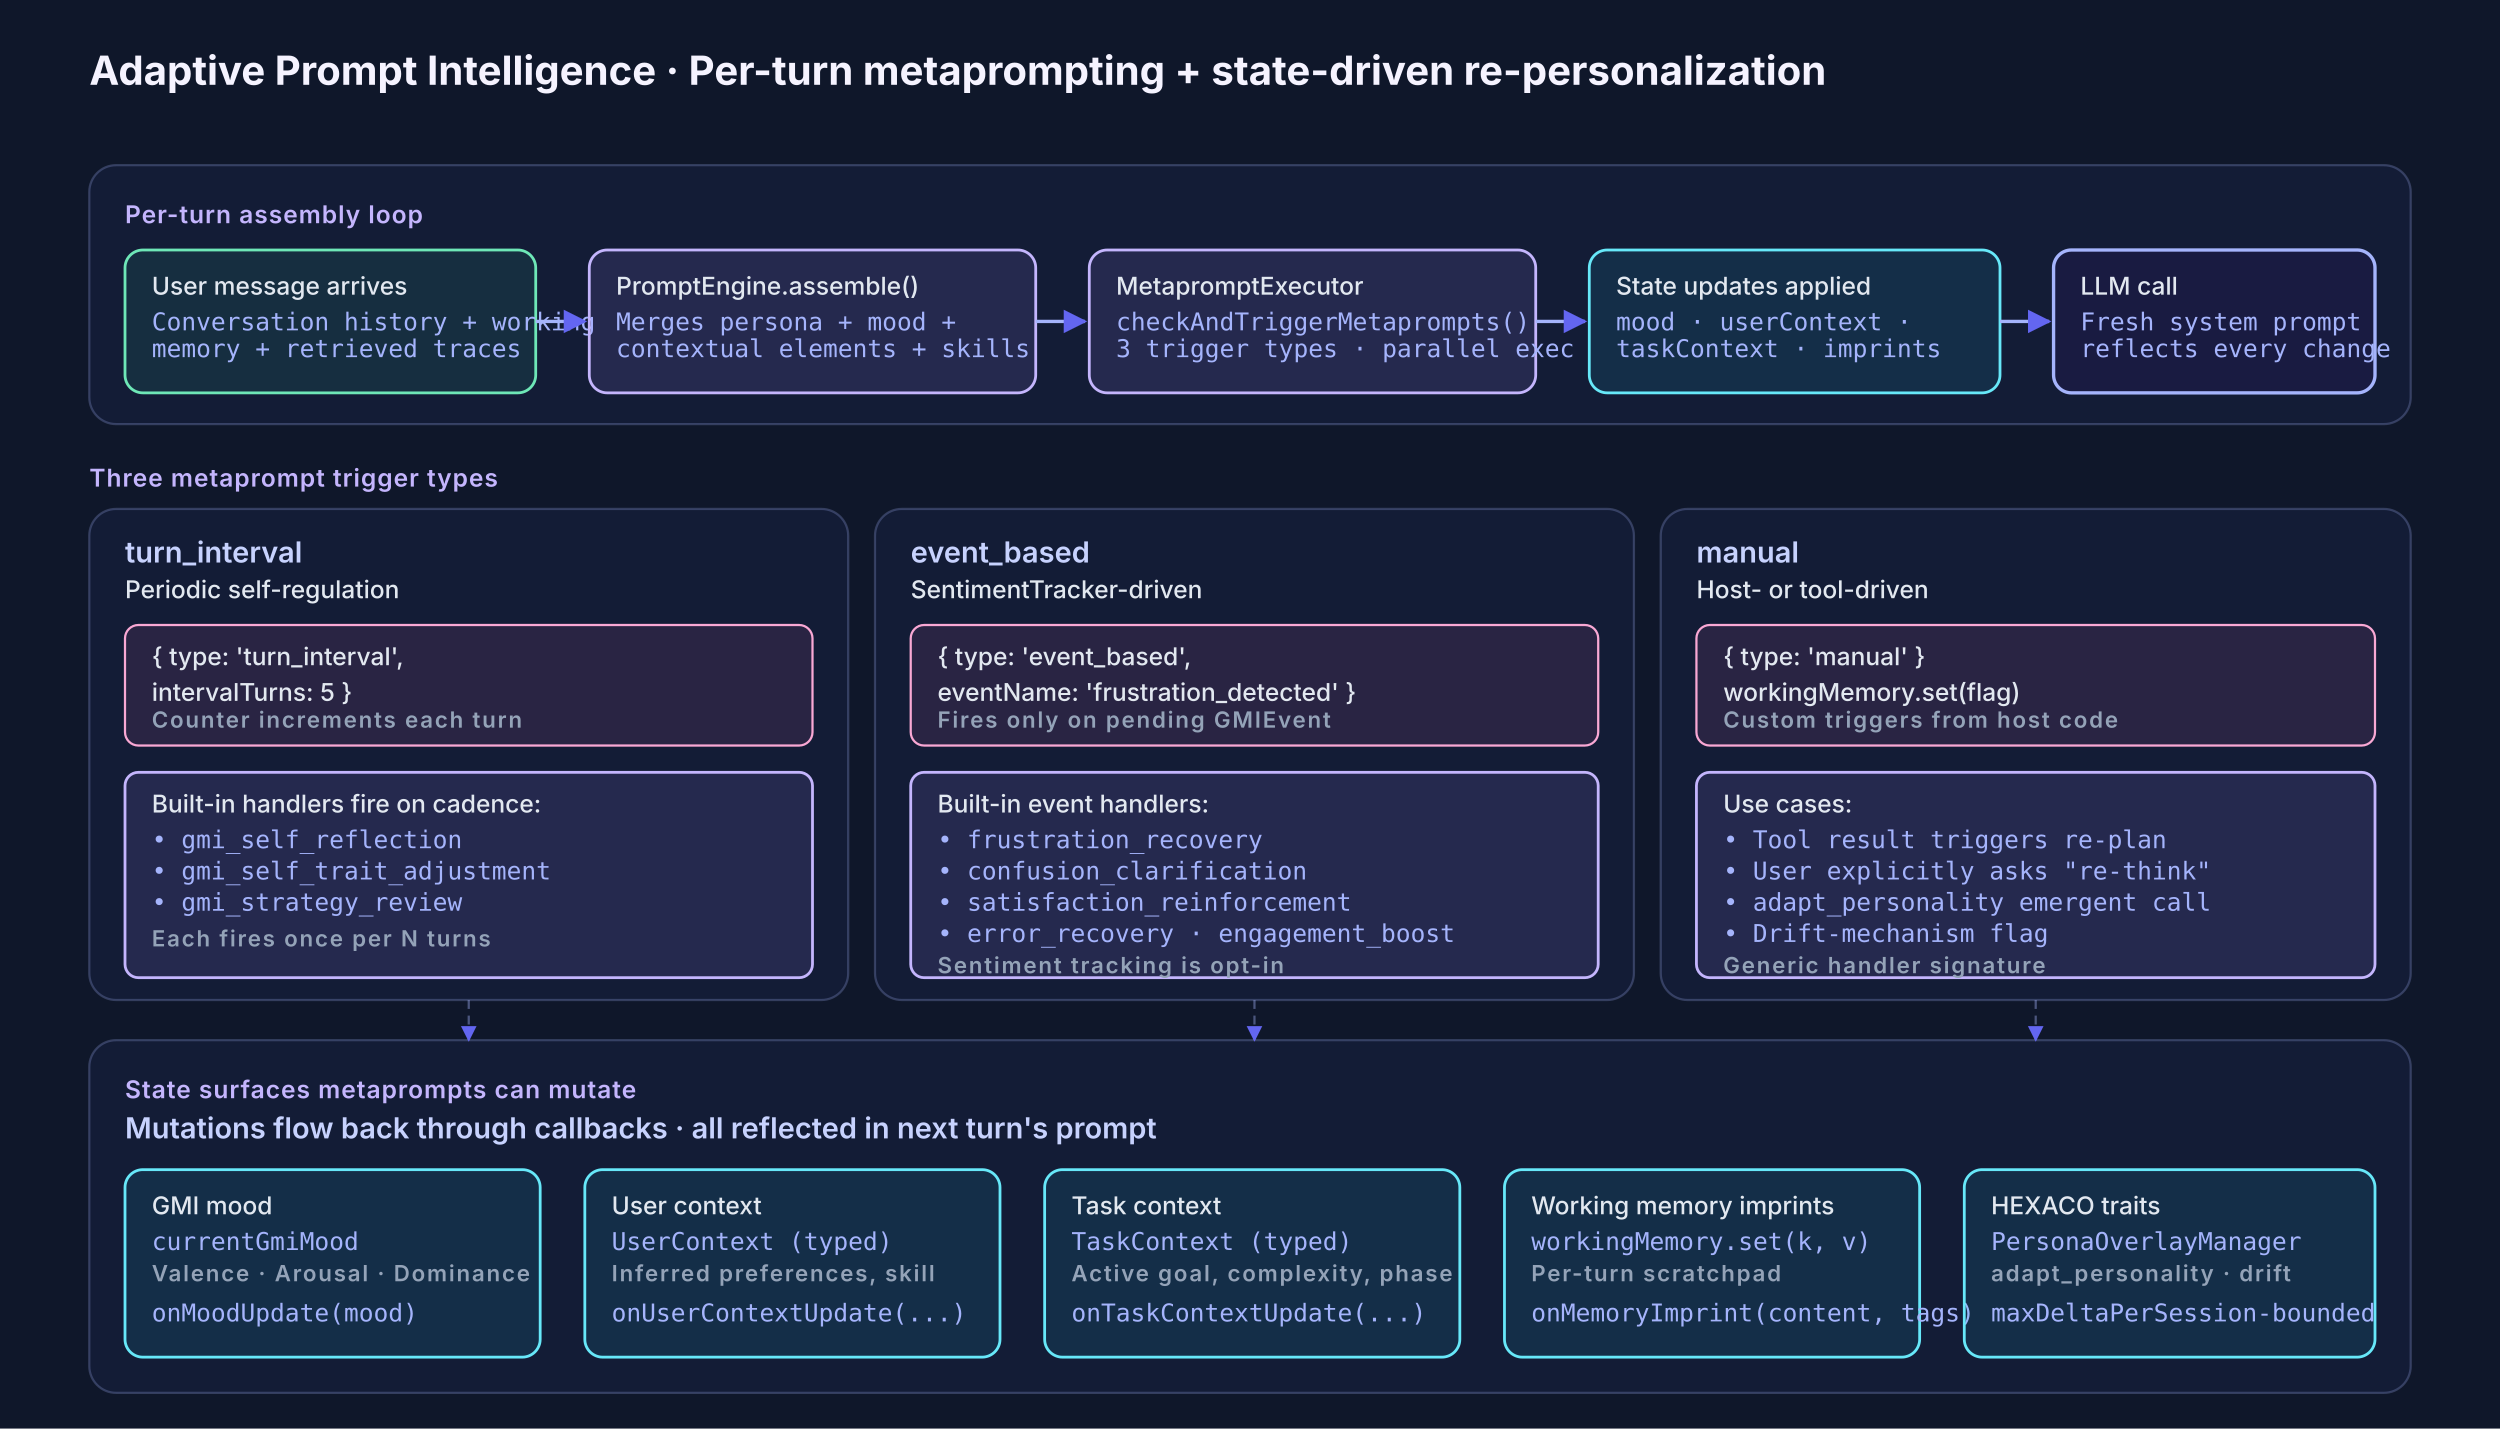
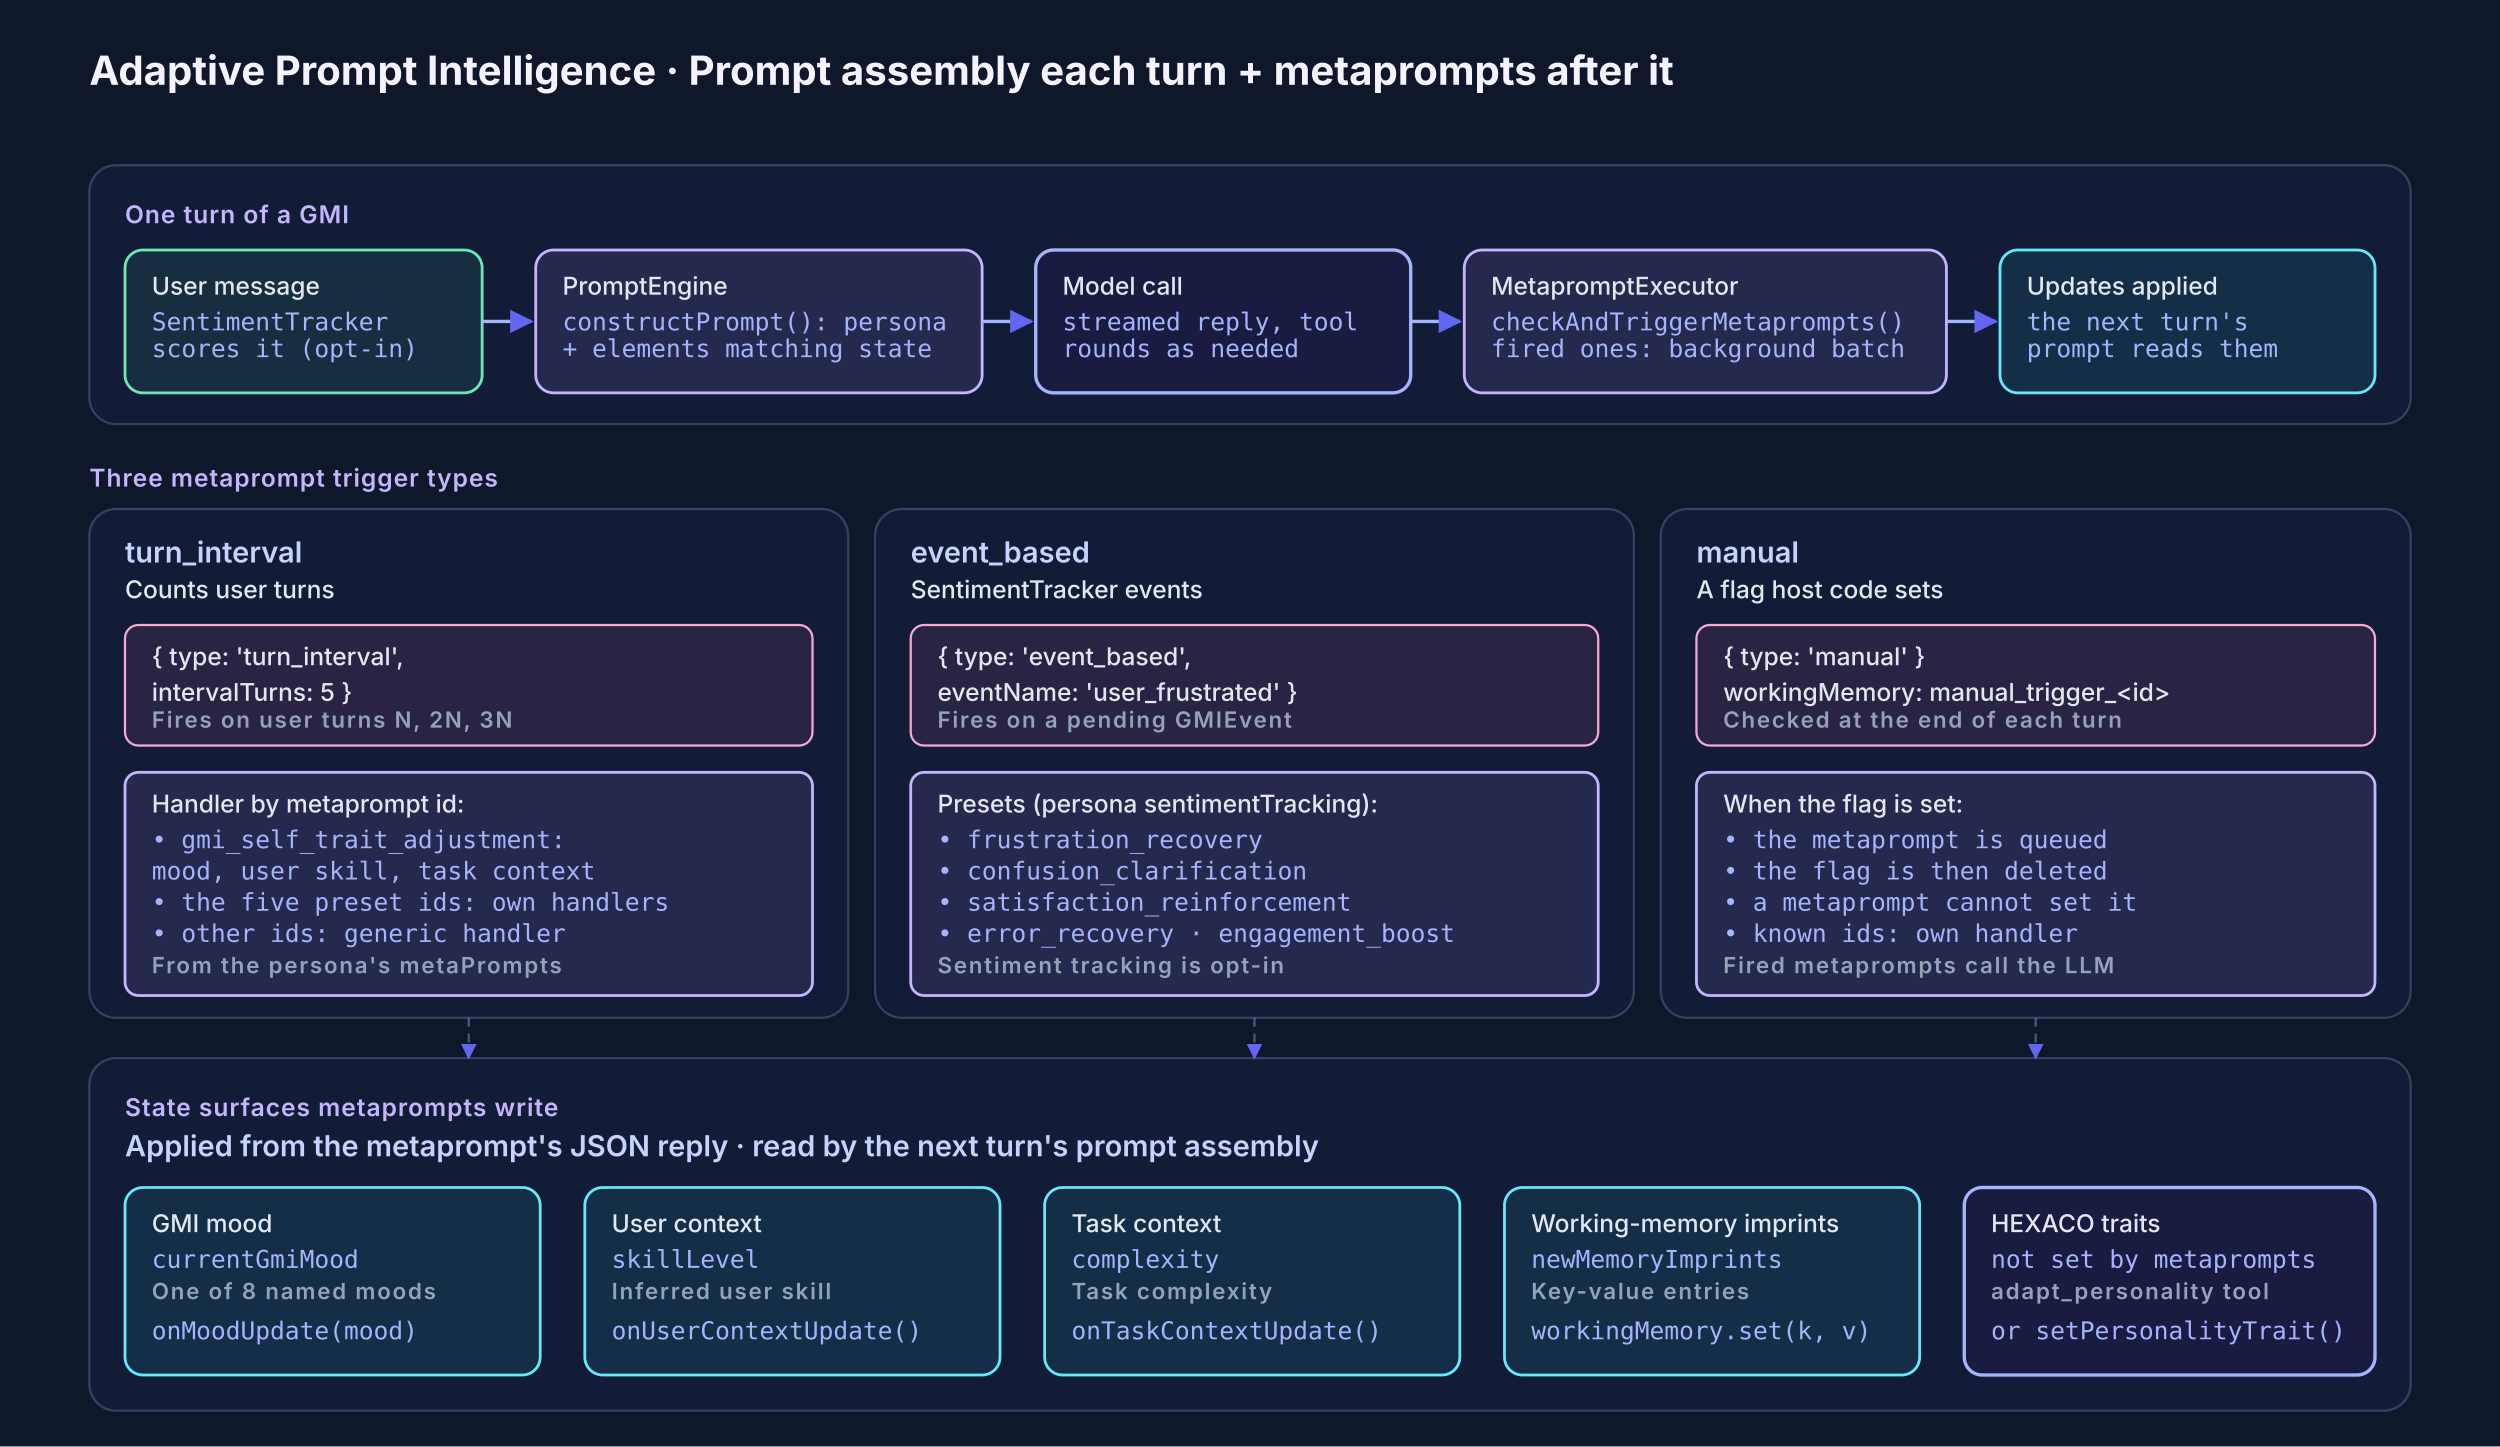
- <svg xmlns="http://www.w3.org/2000/svg" viewBox="0 0 1120 640" width="1120" height="640">
+ <svg xmlns="http://www.w3.org/2000/svg" viewBox="0 0 1120 648" width="1120" height="648">
  <defs>
    <linearGradient id="ai-brand" x1="0%" y1="0%" x2="100%" y2="0%">
      <stop offset="0%" stop-color="#6366f1" />
      <stop offset="50%" stop-color="#8b5cf6" />
      <stop offset="100%" stop-color="#ec4899" />
    </linearGradient>
    <style>
      .bg { fill: #0f172a; }
      .lane-bg { fill: rgba(99, 102, 241, 0.06); stroke: rgba(165, 180, 252, 0.25); stroke-width: 1; }
      .card { fill: rgba(30, 27, 75, 0.55); stroke: #a5b4fc; stroke-width: 1.5; }
      .trigger { fill: rgba(244, 114, 182, 0.10); stroke: #f9a8d4; stroke-width: 1; }
      .handler { fill: rgba(167, 139, 250, 0.12); stroke: #c4b5fd; stroke-width: 1.25; }
      .state { fill: rgba(34, 211, 238, 0.10); stroke: #67e8f9; stroke-width: 1.25; }
      .turn { fill: rgba(52, 211, 153, 0.10); stroke: #6ee7b7; stroke-width: 1.25; }
      .arrow { stroke: #a5b4fc; stroke-width: 1.5; fill: none; }
      .arrow-soft { stroke: rgba(165, 180, 252, 0.4); stroke-width: 1; fill: none; stroke-dasharray: 4 3; }
      .h1 { font: 700 18px Inter, system-ui, sans-serif; fill: #f5f3ff; }
      .h2 { font: 600 13px Inter, system-ui, sans-serif; fill: #c7d2fe; }
      .h3 { font: 600 11px Inter, system-ui, sans-serif; fill: #c4b5fd; letter-spacing: 0.04em; text-transform: uppercase; }
      .b { font: 500 11px Inter, system-ui, sans-serif; fill: #e2e8f0; }
      .m { font: 11px 'JetBrains Mono', ui-monospace, monospace; fill: #a5b4fc; }
      .lbl { font: 600 10px Inter, system-ui, sans-serif; fill: #94a3b8; letter-spacing: 0.08em; text-transform: uppercase; }
    </style>
    <marker id="ai-arrow" viewBox="0 0 10 10" refX="9" refY="5" markerWidth="7" markerHeight="7" orient="auto">
      <path d="M 0 0 L 10 5 L 0 10 z" fill="#6366f1" />
    </marker>
  </defs>
-   <rect class="bg" x="0" y="0" width="1120" height="640" />
-   <text x="40" y="38" class="h1">Adaptive Prompt Intelligence · Per-turn metaprompting + state-driven re-personalization</text>
+   <rect class="bg" x="0" y="0" width="1120" height="648" />
+   <text x="40" y="38" class="h1">Adaptive Prompt Intelligence · Prompt assembly each turn + metaprompts after it</text>
  <line x1="40" y1="52" x2="1080" y2="52" stroke="url(#ai-brand)" stroke-width="2" />
  <rect x="40" y="74" width="1040" height="116" rx="12" class="lane-bg" />
-   <text x="56" y="100" class="h3">Per-turn assembly loop</text>
-   <rect x="56" y="112" width="184" height="64" rx="8" class="turn" />
-   <text x="68" y="132" class="b">User message arrives</text>
-   <text x="68" y="148" class="m">Conversation history + working</text>
-   <text x="68" y="160" class="m">memory + retrieved traces</text>
-   <rect x="264" y="112" width="200" height="64" rx="8" class="handler" />
-   <text x="276" y="132" class="b">PromptEngine.assemble()</text>
-   <text x="276" y="148" class="m">Merges persona + mood +</text>
-   <text x="276" y="160" class="m">contextual elements + skills</text>
-   <rect x="488" y="112" width="200" height="64" rx="8" class="handler" />
-   <text x="500" y="132" class="b">MetapromptExecutor</text>
-   <text x="500" y="148" class="m">checkAndTriggerMetaprompts()</text>
-   <text x="500" y="160" class="m">3 trigger types · parallel exec</text>
-   <rect x="712" y="112" width="184" height="64" rx="8" class="state" />
-   <text x="724" y="132" class="b">State updates applied</text>
-   <text x="724" y="148" class="m">mood · userContext ·</text>
-   <text x="724" y="160" class="m">taskContext · imprints</text>
-   <rect x="920" y="112" width="144" height="64" rx="8" class="card" />
-   <text x="932" y="132" class="b">LLM call</text>
-   <text x="932" y="148" class="m">Fresh system prompt</text>
-   <text x="932" y="160" class="m">reflects every change</text>
-   <path d="M 240 144 L 262 144" class="arrow" marker-end="url(#ai-arrow)" />
-   <path d="M 464 144 L 486 144" class="arrow" marker-end="url(#ai-arrow)" />
-   <path d="M 688 144 L 710 144" class="arrow" marker-end="url(#ai-arrow)" />
-   <path d="M 896 144 L 918 144" class="arrow" marker-end="url(#ai-arrow)" />
+   <text x="56" y="100" class="h3">One turn of a GMI</text>
+   <rect x="56" y="112" width="160" height="64" rx="8" class="turn" />
+   <text x="68" y="132" class="b">User message</text>
+   <text x="68" y="148" class="m">SentimentTracker</text>
+   <text x="68" y="160" class="m">scores it (opt-in)</text>
+   <rect x="240" y="112" width="200" height="64" rx="8" class="handler" />
+   <text x="252" y="132" class="b">PromptEngine</text>
+   <text x="252" y="148" class="m">constructPrompt(): persona</text>
+   <text x="252" y="160" class="m">+ elements matching state</text>
+   <rect x="464" y="112" width="168" height="64" rx="8" class="card" />
+   <text x="476" y="132" class="b">Model call</text>
+   <text x="476" y="148" class="m">streamed reply, tool</text>
+   <text x="476" y="160" class="m">rounds as needed</text>
+   <rect x="656" y="112" width="216" height="64" rx="8" class="handler" />
+   <text x="668" y="132" class="b">MetapromptExecutor</text>
+   <text x="668" y="148" class="m">checkAndTriggerMetaprompts()</text>
+   <text x="668" y="160" class="m">fired ones: background batch</text>
+   <rect x="896" y="112" width="168" height="64" rx="8" class="state" />
+   <text x="908" y="132" class="b">Updates applied</text>
+   <text x="908" y="148" class="m">the next turn's</text>
+   <text x="908" y="160" class="m">prompt reads them</text>
+   <path d="M 216 144 L 238 144" class="arrow" marker-end="url(#ai-arrow)" />
+   <path d="M 440 144 L 462 144" class="arrow" marker-end="url(#ai-arrow)" />
+   <path d="M 632 144 L 654 144" class="arrow" marker-end="url(#ai-arrow)" />
+   <path d="M 872 144 L 894 144" class="arrow" marker-end="url(#ai-arrow)" />
  <text x="40" y="218" class="h3">Three metaprompt trigger types</text>
-   <rect x="40" y="228" width="340" height="220" rx="12" class="lane-bg" />
+   <rect x="40" y="228" width="340" height="228" rx="12" class="lane-bg" />
  <text x="56" y="252" class="h2">turn_interval</text>
-   <text x="56" y="268" class="b">Periodic self-regulation</text>
+   <text x="56" y="268" class="b">Counts user turns</text>
  <rect x="56" y="280" width="308" height="54" rx="6" class="trigger" />
  <text x="68" y="298" class="b">{ type: 'turn_interval',</text>
  <text x="68" y="314" class="b">  intervalTurns: 5 }</text>
-   <text x="68" y="326" class="lbl">Counter increments each turn</text>
-   <rect x="56" y="346" width="308" height="92" rx="6" class="handler" />
-   <text x="68" y="364" class="b">Built-in handlers fire on cadence:</text>
-   <text x="68" y="380" class="m">• gmi_self_reflection</text>
-   <text x="68" y="394" class="m">• gmi_self_trait_adjustment</text>
-   <text x="68" y="408" class="m">• gmi_strategy_review</text>
-   <text x="68" y="424" class="lbl">Each fires once per N turns</text>
-   <rect x="392" y="228" width="340" height="220" rx="12" class="lane-bg" />
+   <text x="68" y="326" class="lbl">Fires on user turns N, 2N, 3N</text>
+   <rect x="56" y="346" width="308" height="100" rx="6" class="handler" />
+   <text x="68" y="364" class="b">Handler by metaprompt id:</text>
+   <text x="68" y="380" class="m">• gmi_self_trait_adjustment:</text>
+   <text x="68" y="394" class="m">  mood, user skill, task context</text>
+   <text x="68" y="408" class="m">• the five preset ids: own handlers</text>
+   <text x="68" y="422" class="m">• other ids: generic handler</text>
+   <text x="68" y="436" class="lbl">From the persona's metaPrompts</text>
+   <rect x="392" y="228" width="340" height="228" rx="12" class="lane-bg" />
  <text x="408" y="252" class="h2">event_based</text>
-   <text x="408" y="268" class="b">SentimentTracker-driven</text>
+   <text x="408" y="268" class="b">SentimentTracker events</text>
  <rect x="408" y="280" width="308" height="54" rx="6" class="trigger" />
  <text x="420" y="298" class="b">{ type: 'event_based',</text>
-   <text x="420" y="314" class="b">  eventName: 'frustration_detected' }</text>
-   <text x="420" y="326" class="lbl">Fires only on pending GMIEvent</text>
-   <rect x="408" y="346" width="308" height="92" rx="6" class="handler" />
-   <text x="420" y="364" class="b">Built-in event handlers:</text>
+   <text x="420" y="314" class="b">  eventName: 'user_frustrated' }</text>
+   <text x="420" y="326" class="lbl">Fires on a pending GMIEvent</text>
+   <rect x="408" y="346" width="308" height="100" rx="6" class="handler" />
+   <text x="420" y="364" class="b">Presets (persona sentimentTracking):</text>
  <text x="420" y="380" class="m">• frustration_recovery</text>
  <text x="420" y="394" class="m">• confusion_clarification</text>
  <text x="420" y="408" class="m">• satisfaction_reinforcement</text>
  <text x="420" y="422" class="m">• error_recovery · engagement_boost</text>
  <text x="420" y="436" class="lbl">Sentiment tracking is opt-in</text>
-   <rect x="744" y="228" width="336" height="220" rx="12" class="lane-bg" />
+   <rect x="744" y="228" width="336" height="228" rx="12" class="lane-bg" />
  <text x="760" y="252" class="h2">manual</text>
-   <text x="760" y="268" class="b">Host- or tool-driven</text>
+   <text x="760" y="268" class="b">A flag host code sets</text>
  <rect x="760" y="280" width="304" height="54" rx="6" class="trigger" />
  <text x="772" y="298" class="b">{ type: 'manual' }</text>
-   <text x="772" y="314" class="b">workingMemory.set(flag)</text>
-   <text x="772" y="326" class="lbl">Custom triggers from host code</text>
-   <rect x="760" y="346" width="304" height="92" rx="6" class="handler" />
-   <text x="772" y="364" class="b">Use cases:</text>
-   <text x="772" y="380" class="m">• Tool result triggers re-plan</text>
-   <text x="772" y="394" class="m">• User explicitly asks "re-think"</text>
-   <text x="772" y="408" class="m">• adapt_personality emergent call</text>
-   <text x="772" y="422" class="m">• Drift-mechanism flag</text>
-   <text x="772" y="436" class="lbl">Generic handler signature</text>
-   <rect x="40" y="466" width="1040" height="158" rx="12" class="lane-bg" />
-   <text x="56" y="492" class="h3">State surfaces metaprompts can mutate</text>
-   <text x="56" y="510" class="h2">Mutations flow back through callbacks · all reflected in next turn's prompt</text>
-   <rect x="56" y="524" width="186" height="84" rx="8" class="state" />
-   <text x="68" y="544" class="b">GMI mood</text>
-   <text x="68" y="560" class="m">currentGmiMood</text>
-   <text x="68" y="574" class="lbl">Valence · Arousal · Dominance</text>
-   <text x="68" y="592" class="m">onMoodUpdate(mood)</text>
-   <rect x="262" y="524" width="186" height="84" rx="8" class="state" />
-   <text x="274" y="544" class="b">User context</text>
-   <text x="274" y="560" class="m">UserContext (typed)</text>
-   <text x="274" y="574" class="lbl">Inferred preferences, skill</text>
-   <text x="274" y="592" class="m">onUserContextUpdate(...)</text>
-   <rect x="468" y="524" width="186" height="84" rx="8" class="state" />
-   <text x="480" y="544" class="b">Task context</text>
-   <text x="480" y="560" class="m">TaskContext (typed)</text>
-   <text x="480" y="574" class="lbl">Active goal, complexity, phase</text>
-   <text x="480" y="592" class="m">onTaskContextUpdate(...)</text>
-   <rect x="674" y="524" width="186" height="84" rx="8" class="state" />
-   <text x="686" y="544" class="b">Working memory imprints</text>
-   <text x="686" y="560" class="m">workingMemory.set(k, v)</text>
-   <text x="686" y="574" class="lbl">Per-turn scratchpad</text>
-   <text x="686" y="592" class="m">onMemoryImprint(content, tags)</text>
-   <rect x="880" y="524" width="184" height="84" rx="8" class="state" />
-   <text x="892" y="544" class="b">HEXACO traits</text>
-   <text x="892" y="560" class="m">PersonaOverlayManager</text>
-   <text x="892" y="574" class="lbl">adapt_personality · drift</text>
-   <text x="892" y="592" class="m">maxDeltaPerSession-bounded</text>
-   <path d="M 210 448 Q 210 460 210 466" class="arrow-soft" marker-end="url(#ai-arrow)" />
-   <path d="M 562 448 Q 562 460 562 466" class="arrow-soft" marker-end="url(#ai-arrow)" />
-   <path d="M 912 448 Q 912 460 912 466" class="arrow-soft" marker-end="url(#ai-arrow)" />
+   <text x="772" y="314" class="b">workingMemory: manual_trigger_&lt;id&gt;</text>
+   <text x="772" y="326" class="lbl">Checked at the end of each turn</text>
+   <rect x="760" y="346" width="304" height="100" rx="6" class="handler" />
+   <text x="772" y="364" class="b">When the flag is set:</text>
+   <text x="772" y="380" class="m">• the metaprompt is queued</text>
+   <text x="772" y="394" class="m">• the flag is then deleted</text>
+   <text x="772" y="408" class="m">• a metaprompt cannot set it</text>
+   <text x="772" y="422" class="m">• known ids: own handler</text>
+   <text x="772" y="436" class="lbl">Fired metaprompts call the LLM</text>
+   <rect x="40" y="474" width="1040" height="158" rx="12" class="lane-bg" />
+   <text x="56" y="500" class="h3">State surfaces metaprompts write</text>
+   <text x="56" y="518" class="h2">Applied from the metaprompt's JSON reply · read by the next turn's prompt assembly</text>
+   <rect x="56" y="532" width="186" height="84" rx="8" class="state" />
+   <text x="68" y="552" class="b">GMI mood</text>
+   <text x="68" y="568" class="m">currentGmiMood</text>
+   <text x="68" y="582" class="lbl">One of 8 named moods</text>
+   <text x="68" y="600" class="m">onMoodUpdate(mood)</text>
+   <rect x="262" y="532" width="186" height="84" rx="8" class="state" />
+   <text x="274" y="552" class="b">User context</text>
+   <text x="274" y="568" class="m">skillLevel</text>
+   <text x="274" y="582" class="lbl">Inferred user skill</text>
+   <text x="274" y="600" class="m">onUserContextUpdate()</text>
+   <rect x="468" y="532" width="186" height="84" rx="8" class="state" />
+   <text x="480" y="552" class="b">Task context</text>
+   <text x="480" y="568" class="m">complexity</text>
+   <text x="480" y="582" class="lbl">Task complexity</text>
+   <text x="480" y="600" class="m">onTaskContextUpdate()</text>
+   <rect x="674" y="532" width="186" height="84" rx="8" class="state" />
+   <text x="686" y="552" class="b">Working-memory imprints</text>
+   <text x="686" y="568" class="m">newMemoryImprints</text>
+   <text x="686" y="582" class="lbl">Key-value entries</text>
+   <text x="686" y="600" class="m">workingMemory.set(k, v)</text>
+   <rect x="880" y="532" width="184" height="84" rx="8" class="card" />
+   <text x="892" y="552" class="b">HEXACO traits</text>
+   <text x="892" y="568" class="m">not set by metaprompts</text>
+   <text x="892" y="582" class="lbl">adapt_personality tool</text>
+   <text x="892" y="600" class="m">or setPersonalityTrait()</text>
+   <path d="M 210 456 Q 210 468 210 474" class="arrow-soft" marker-end="url(#ai-arrow)" />
+   <path d="M 562 456 Q 562 468 562 474" class="arrow-soft" marker-end="url(#ai-arrow)" />
+   <path d="M 912 456 Q 912 468 912 474" class="arrow-soft" marker-end="url(#ai-arrow)" />
</svg>
